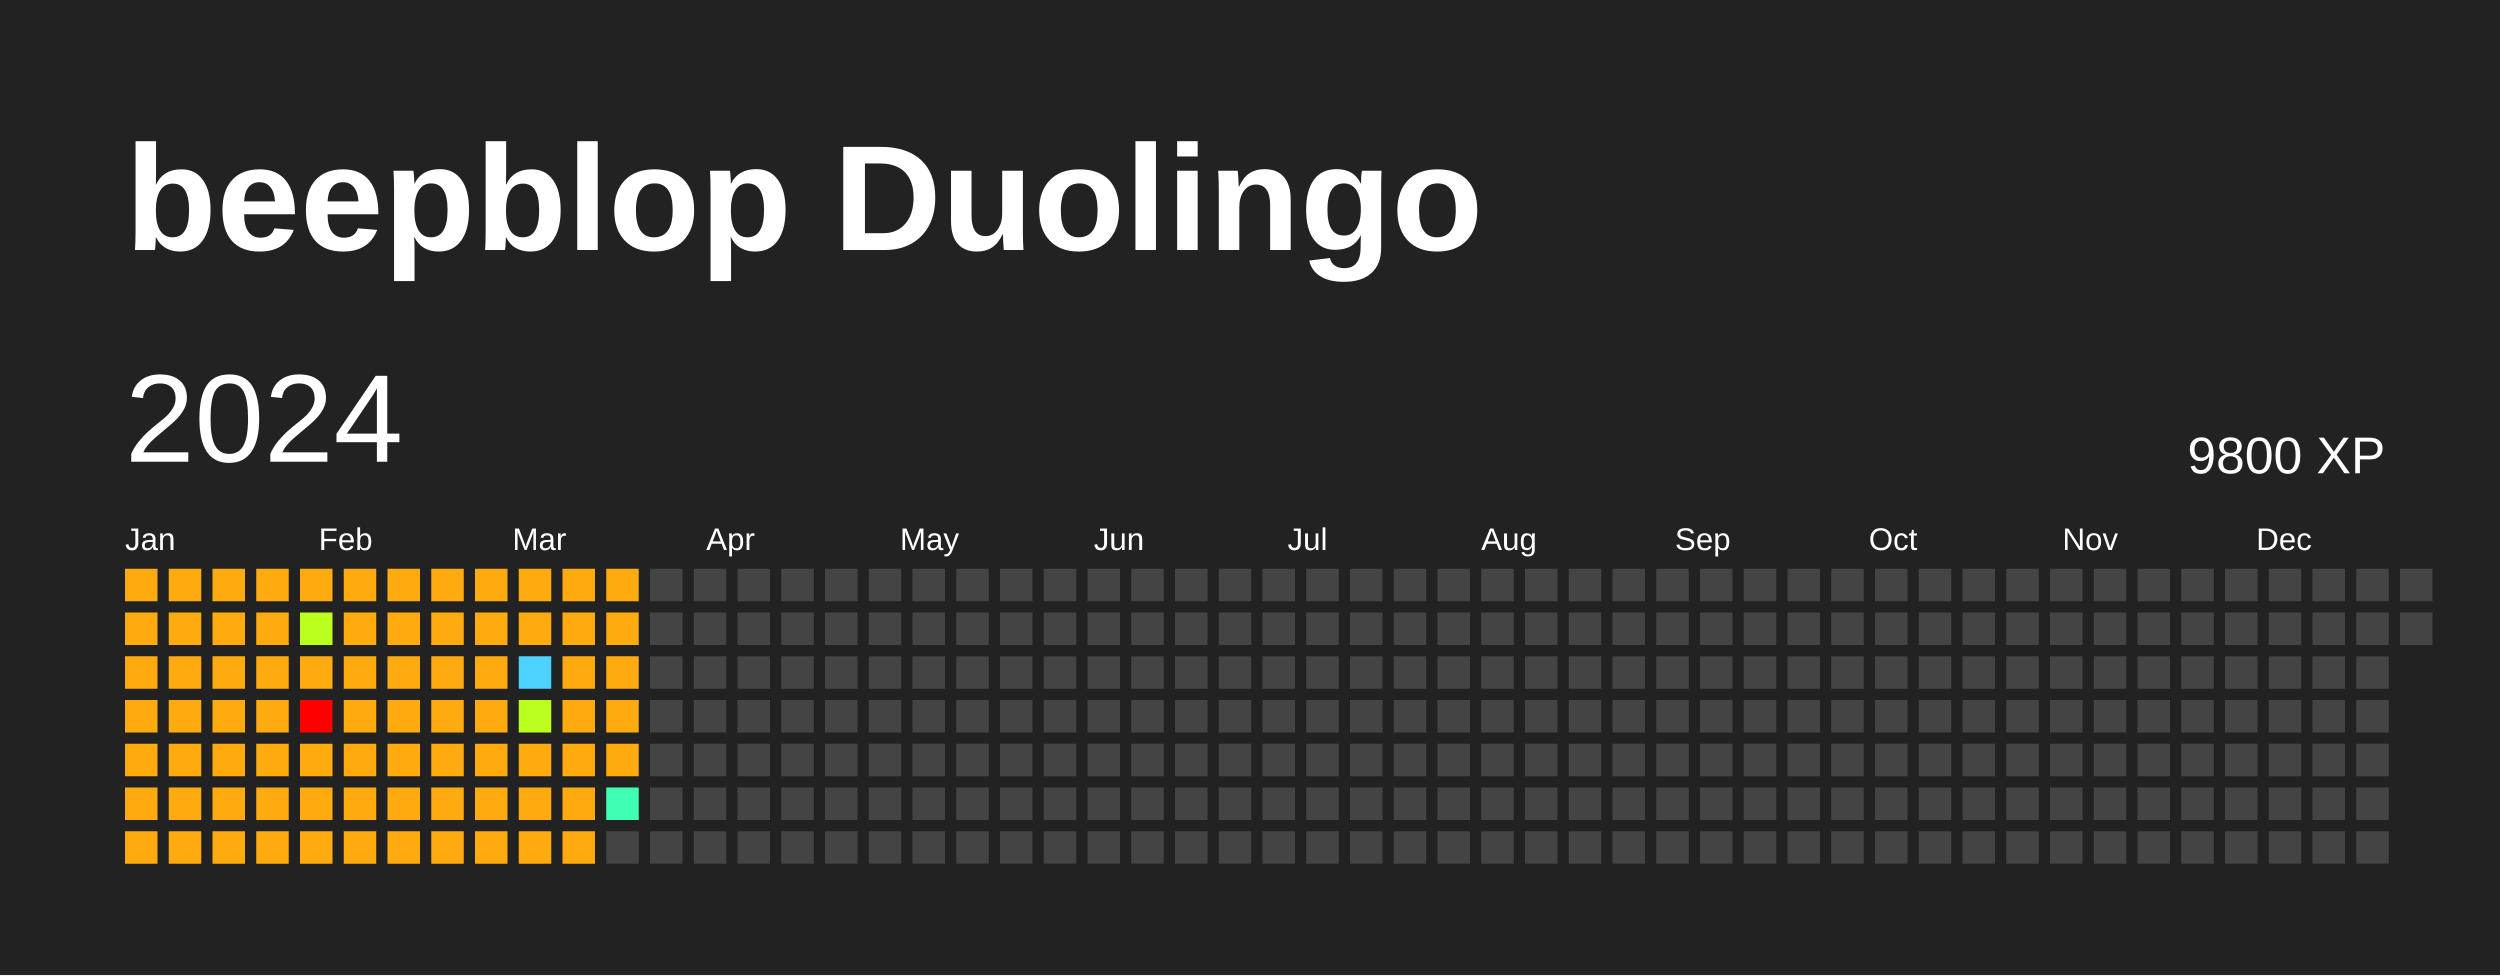
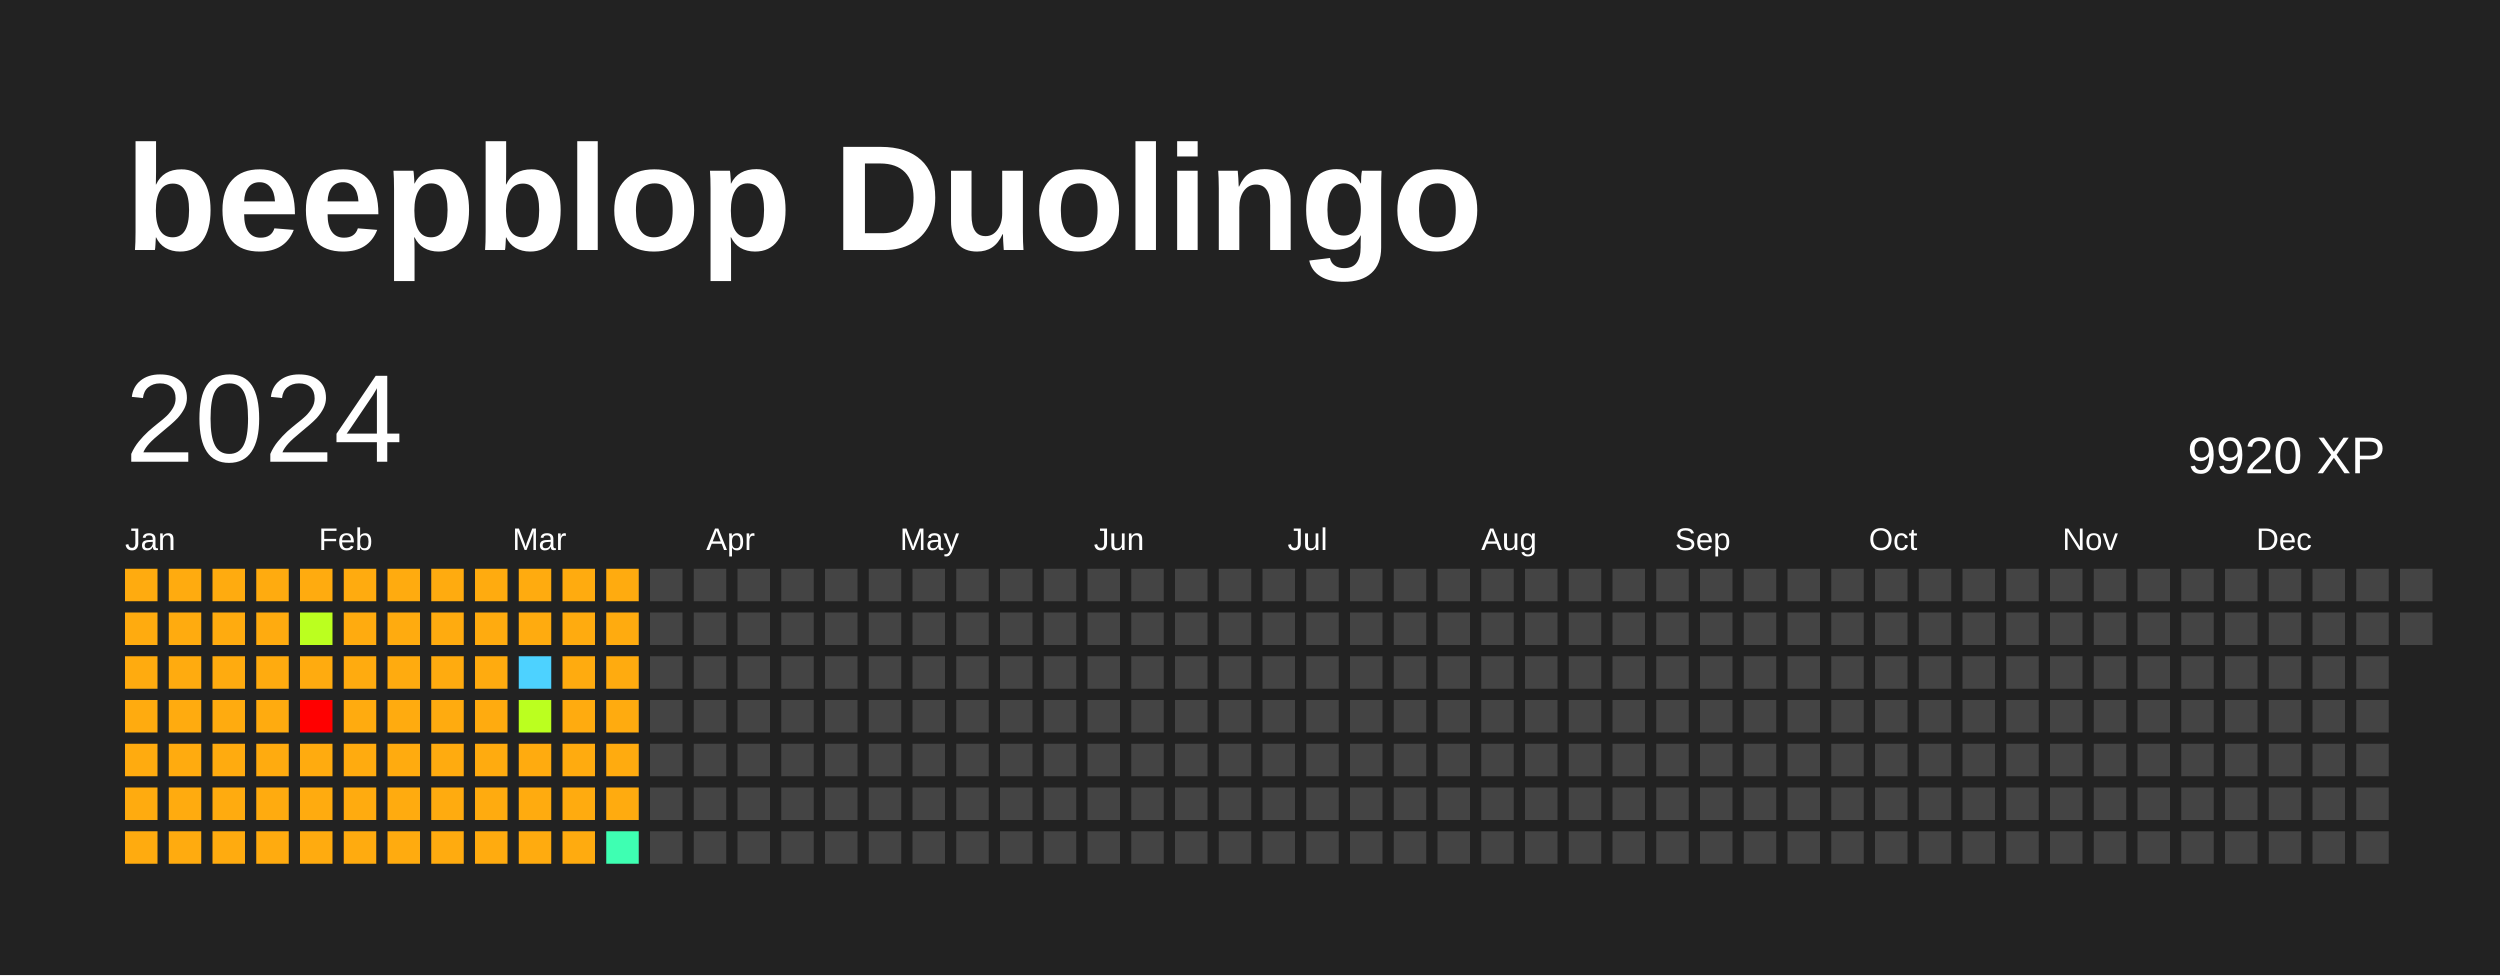
<svg xmlns="http://www.w3.org/2000/svg" baseProfile="full" height="78mm" version="1.1" viewBox="0,0,200,78" width="200mm">
  <defs />
  <rect fill="#222222" height="78" width="200" x="0" y="0" />
  <text fill="#FFFFFF" style="font-size:12px; font-family:Arial; font-weight:bold;" x="10" y="20">beepblop Duolingo</text>
  <text dominant-baseline="hanging" fill="#FFFFFF" style="font-size:10.0px; font-family:Arial;" x="10" y="30">2024</text>
-   <text dominant-baseline="hanging" fill="#FFFFFF" style="font-size:4.125px; font-family:Arial;" x="175" y="35">9800 XP</text>
+   <text dominant-baseline="hanging" fill="#FFFFFF" style="font-size:4.125px; font-family:Arial;" x="175" y="35">9920 XP</text>
  <text fill="#FFFFFF" style="font-size:2.5px; font-family:Arial" x="10.0" y="44">Jan</text>
  <text fill="#FFFFFF" style="font-size:2.5px; font-family:Arial" x="25.5" y="44">Feb</text>
  <text fill="#FFFFFF" style="font-size:2.5px; font-family:Arial" x="41.0" y="44">Mar</text>
  <text fill="#FFFFFF" style="font-size:2.5px; font-family:Arial" x="56.5" y="44">Apr</text>
  <text fill="#FFFFFF" style="font-size:2.5px; font-family:Arial" x="72.0" y="44">May</text>
  <text fill="#FFFFFF" style="font-size:2.5px; font-family:Arial" x="87.5" y="44">Jun</text>
  <text fill="#FFFFFF" style="font-size:2.5px; font-family:Arial" x="103.0" y="44">Jul</text>
  <text fill="#FFFFFF" style="font-size:2.5px; font-family:Arial" x="118.5" y="44">Aug</text>
  <text fill="#FFFFFF" style="font-size:2.5px; font-family:Arial" x="134.0" y="44">Sep</text>
  <text fill="#FFFFFF" style="font-size:2.5px; font-family:Arial" x="149.5" y="44">Oct</text>
  <text fill="#FFFFFF" style="font-size:2.5px; font-family:Arial" x="165.0" y="44">Nov</text>
  <text fill="#FFFFFF" style="font-size:2.5px; font-family:Arial" x="180.5" y="44">Dec</text>
  <rect fill="#ffab0f" height="2.6" width="2.6" x="10.0" y="45.5" />
  <rect fill="#ffab0f" height="2.6" width="2.6" x="10.0" y="49.0" />
  <rect fill="#ffab0f" height="2.6" width="2.6" x="10.0" y="52.5" />
  <rect fill="#ffab0f" height="2.6" width="2.6" x="10.0" y="56.0" />
  <rect fill="#ffab0f" height="2.6" width="2.6" x="10.0" y="59.5" />
  <rect fill="#ffab0f" height="2.6" width="2.6" x="10.0" y="63.0" />
  <rect fill="#ffab0f" height="2.6" width="2.6" x="10.0" y="66.5" />
  <rect fill="#ffab0f" height="2.6" width="2.6" x="13.5" y="45.5" />
  <rect fill="#ffab0f" height="2.6" width="2.6" x="13.5" y="49.0" />
  <rect fill="#ffab0f" height="2.6" width="2.6" x="13.5" y="52.5" />
  <rect fill="#ffab0f" height="2.6" width="2.6" x="13.5" y="56.0" />
  <rect fill="#ffab0f" height="2.6" width="2.6" x="13.5" y="59.5" />
  <rect fill="#ffab0f" height="2.6" width="2.6" x="13.5" y="63.0" />
  <rect fill="#ffab0f" height="2.6" width="2.6" x="13.5" y="66.5" />
  <rect fill="#ffab0f" height="2.6" width="2.6" x="17.0" y="45.5" />
  <rect fill="#ffab0f" height="2.6" width="2.6" x="17.0" y="49.0" />
  <rect fill="#ffab0f" height="2.6" width="2.6" x="17.0" y="52.5" />
  <rect fill="#ffab0f" height="2.6" width="2.6" x="17.0" y="56.0" />
  <rect fill="#ffab0f" height="2.6" width="2.6" x="17.0" y="59.5" />
  <rect fill="#ffab0f" height="2.6" width="2.6" x="17.0" y="63.0" />
  <rect fill="#ffab0f" height="2.6" width="2.6" x="17.0" y="66.5" />
  <rect fill="#ffab0f" height="2.6" width="2.6" x="20.5" y="45.5" />
  <rect fill="#ffab0f" height="2.6" width="2.6" x="20.5" y="49.0" />
  <rect fill="#ffab0f" height="2.6" width="2.6" x="20.5" y="52.5" />
  <rect fill="#ffab0f" height="2.6" width="2.6" x="20.5" y="56.0" />
  <rect fill="#ffab0f" height="2.6" width="2.6" x="20.5" y="59.5" />
  <rect fill="#ffab0f" height="2.6" width="2.6" x="20.5" y="63.0" />
  <rect fill="#ffab0f" height="2.6" width="2.6" x="20.5" y="66.5" />
  <rect fill="#ffab0f" height="2.6" width="2.6" x="24.0" y="45.5" />
  <rect fill="#bbff1f" height="2.6" width="2.6" x="24.0" y="49.0" />
  <rect fill="#ffab0f" height="2.6" width="2.6" x="24.0" y="52.5" />
  <rect fill="red" height="2.6" width="2.6" x="24.0" y="56.0" />
  <rect fill="#ffab0f" height="2.6" width="2.6" x="24.0" y="59.5" />
  <rect fill="#ffab0f" height="2.6" width="2.6" x="24.0" y="63.0" />
  <rect fill="#ffab0f" height="2.6" width="2.6" x="24.0" y="66.5" />
  <rect fill="#ffab0f" height="2.6" width="2.6" x="27.5" y="45.5" />
  <rect fill="#ffab0f" height="2.6" width="2.6" x="27.5" y="49.0" />
  <rect fill="#ffab0f" height="2.6" width="2.6" x="27.5" y="52.5" />
  <rect fill="#ffab0f" height="2.6" width="2.6" x="27.5" y="56.0" />
  <rect fill="#ffab0f" height="2.6" width="2.6" x="27.5" y="59.5" />
  <rect fill="#ffab0f" height="2.6" width="2.6" x="27.5" y="63.0" />
  <rect fill="#ffab0f" height="2.6" width="2.6" x="27.5" y="66.5" />
  <rect fill="#ffab0f" height="2.6" width="2.6" x="31.0" y="45.5" />
  <rect fill="#ffab0f" height="2.6" width="2.6" x="31.0" y="49.0" />
  <rect fill="#ffab0f" height="2.6" width="2.6" x="31.0" y="52.5" />
  <rect fill="#ffab0f" height="2.6" width="2.6" x="31.0" y="56.0" />
  <rect fill="#ffab0f" height="2.6" width="2.6" x="31.0" y="59.5" />
  <rect fill="#ffab0f" height="2.6" width="2.6" x="31.0" y="63.0" />
  <rect fill="#ffab0f" height="2.6" width="2.6" x="31.0" y="66.5" />
  <rect fill="#ffab0f" height="2.6" width="2.6" x="34.5" y="45.5" />
  <rect fill="#ffab0f" height="2.6" width="2.6" x="34.5" y="49.0" />
  <rect fill="#ffab0f" height="2.6" width="2.6" x="34.5" y="52.5" />
  <rect fill="#ffab0f" height="2.6" width="2.6" x="34.5" y="56.0" />
  <rect fill="#ffab0f" height="2.6" width="2.6" x="34.5" y="59.5" />
  <rect fill="#ffab0f" height="2.6" width="2.6" x="34.5" y="63.0" />
  <rect fill="#ffab0f" height="2.6" width="2.6" x="34.5" y="66.5" />
  <rect fill="#ffab0f" height="2.6" width="2.6" x="38.0" y="45.5" />
  <rect fill="#ffab0f" height="2.6" width="2.6" x="38.0" y="49.0" />
  <rect fill="#ffab0f" height="2.6" width="2.6" x="38.0" y="52.5" />
  <rect fill="#ffab0f" height="2.6" width="2.6" x="38.0" y="56.0" />
  <rect fill="#ffab0f" height="2.6" width="2.6" x="38.0" y="59.5" />
  <rect fill="#ffab0f" height="2.6" width="2.6" x="38.0" y="63.0" />
  <rect fill="#ffab0f" height="2.6" width="2.6" x="38.0" y="66.5" />
  <rect fill="#ffab0f" height="2.6" width="2.6" x="41.5" y="45.5" />
  <rect fill="#ffab0f" height="2.6" width="2.6" x="41.5" y="49.0" />
  <rect fill="#4dd2ff" height="2.6" width="2.6" x="41.5" y="52.5" />
  <rect fill="#bbff1f" height="2.6" width="2.6" x="41.5" y="56.0" />
  <rect fill="#ffab0f" height="2.6" width="2.6" x="41.5" y="59.5" />
  <rect fill="#ffab0f" height="2.6" width="2.6" x="41.5" y="63.0" />
  <rect fill="#ffab0f" height="2.6" width="2.6" x="41.5" y="66.5" />
  <rect fill="#ffab0f" height="2.6" width="2.6" x="45.0" y="45.5" />
  <rect fill="#ffab0f" height="2.6" width="2.6" x="45.0" y="49.0" />
  <rect fill="#ffab0f" height="2.6" width="2.6" x="45.0" y="52.5" />
  <rect fill="#ffab0f" height="2.6" width="2.6" x="45.0" y="56.0" />
  <rect fill="#ffab0f" height="2.6" width="2.6" x="45.0" y="59.5" />
  <rect fill="#ffab0f" height="2.6" width="2.6" x="45.0" y="63.0" />
  <rect fill="#ffab0f" height="2.6" width="2.6" x="45.0" y="66.5" />
  <rect fill="#ffab0f" height="2.6" width="2.6" x="48.5" y="45.5" />
  <rect fill="#ffab0f" height="2.6" width="2.6" x="48.5" y="49.0" />
  <rect fill="#ffab0f" height="2.6" width="2.6" x="48.5" y="52.5" />
  <rect fill="#ffab0f" height="2.6" width="2.6" x="48.5" y="56.0" />
  <rect fill="#ffab0f" height="2.6" width="2.6" x="48.5" y="59.5" />
-   <rect fill="#3effb2" height="2.6" width="2.6" x="48.5" y="63.0" />
-   <rect fill="#444444" height="2.6" width="2.6" x="48.5" y="66.5" />
+   <rect fill="#ffab0f" height="2.6" width="2.6" x="48.5" y="63.0" />
+   <rect fill="#3effb2" height="2.6" width="2.6" x="48.5" y="66.5" />
  <rect fill="#444444" height="2.6" width="2.6" x="52.0" y="45.5" />
  <rect fill="#444444" height="2.6" width="2.6" x="52.0" y="49.0" />
  <rect fill="#444444" height="2.6" width="2.6" x="52.0" y="52.5" />
  <rect fill="#444444" height="2.6" width="2.6" x="52.0" y="56.0" />
  <rect fill="#444444" height="2.6" width="2.6" x="52.0" y="59.5" />
  <rect fill="#444444" height="2.6" width="2.6" x="52.0" y="63.0" />
  <rect fill="#444444" height="2.6" width="2.6" x="52.0" y="66.5" />
  <rect fill="#444444" height="2.6" width="2.6" x="55.5" y="45.5" />
  <rect fill="#444444" height="2.6" width="2.6" x="55.5" y="49.0" />
  <rect fill="#444444" height="2.6" width="2.6" x="55.5" y="52.5" />
  <rect fill="#444444" height="2.6" width="2.6" x="55.5" y="56.0" />
  <rect fill="#444444" height="2.6" width="2.6" x="55.5" y="59.5" />
  <rect fill="#444444" height="2.6" width="2.6" x="55.5" y="63.0" />
  <rect fill="#444444" height="2.6" width="2.6" x="55.5" y="66.5" />
  <rect fill="#444444" height="2.6" width="2.6" x="59.0" y="45.5" />
  <rect fill="#444444" height="2.6" width="2.6" x="59.0" y="49.0" />
  <rect fill="#444444" height="2.6" width="2.6" x="59.0" y="52.5" />
  <rect fill="#444444" height="2.6" width="2.6" x="59.0" y="56.0" />
  <rect fill="#444444" height="2.6" width="2.6" x="59.0" y="59.5" />
  <rect fill="#444444" height="2.6" width="2.6" x="59.0" y="63.0" />
  <rect fill="#444444" height="2.6" width="2.6" x="59.0" y="66.5" />
  <rect fill="#444444" height="2.6" width="2.6" x="62.5" y="45.5" />
  <rect fill="#444444" height="2.6" width="2.6" x="62.5" y="49.0" />
  <rect fill="#444444" height="2.6" width="2.6" x="62.5" y="52.5" />
  <rect fill="#444444" height="2.6" width="2.6" x="62.5" y="56.0" />
  <rect fill="#444444" height="2.6" width="2.6" x="62.5" y="59.5" />
  <rect fill="#444444" height="2.6" width="2.6" x="62.5" y="63.0" />
  <rect fill="#444444" height="2.6" width="2.6" x="62.5" y="66.5" />
  <rect fill="#444444" height="2.6" width="2.6" x="66.0" y="45.5" />
  <rect fill="#444444" height="2.6" width="2.6" x="66.0" y="49.0" />
  <rect fill="#444444" height="2.6" width="2.6" x="66.0" y="52.5" />
  <rect fill="#444444" height="2.6" width="2.6" x="66.0" y="56.0" />
  <rect fill="#444444" height="2.6" width="2.6" x="66.0" y="59.5" />
  <rect fill="#444444" height="2.6" width="2.6" x="66.0" y="63.0" />
  <rect fill="#444444" height="2.6" width="2.6" x="66.0" y="66.5" />
  <rect fill="#444444" height="2.6" width="2.6" x="69.5" y="45.5" />
  <rect fill="#444444" height="2.6" width="2.6" x="69.5" y="49.0" />
  <rect fill="#444444" height="2.6" width="2.6" x="69.5" y="52.5" />
  <rect fill="#444444" height="2.6" width="2.6" x="69.5" y="56.0" />
  <rect fill="#444444" height="2.6" width="2.6" x="69.5" y="59.5" />
  <rect fill="#444444" height="2.6" width="2.6" x="69.5" y="63.0" />
  <rect fill="#444444" height="2.6" width="2.6" x="69.5" y="66.5" />
  <rect fill="#444444" height="2.6" width="2.6" x="73.0" y="45.5" />
  <rect fill="#444444" height="2.6" width="2.6" x="73.0" y="49.0" />
  <rect fill="#444444" height="2.6" width="2.6" x="73.0" y="52.5" />
  <rect fill="#444444" height="2.6" width="2.6" x="73.0" y="56.0" />
  <rect fill="#444444" height="2.6" width="2.6" x="73.0" y="59.5" />
  <rect fill="#444444" height="2.6" width="2.6" x="73.0" y="63.0" />
  <rect fill="#444444" height="2.6" width="2.6" x="73.0" y="66.5" />
  <rect fill="#444444" height="2.6" width="2.6" x="76.5" y="45.5" />
  <rect fill="#444444" height="2.6" width="2.6" x="76.5" y="49.0" />
  <rect fill="#444444" height="2.6" width="2.6" x="76.5" y="52.5" />
  <rect fill="#444444" height="2.6" width="2.6" x="76.5" y="56.0" />
  <rect fill="#444444" height="2.6" width="2.6" x="76.5" y="59.5" />
  <rect fill="#444444" height="2.6" width="2.6" x="76.5" y="63.0" />
  <rect fill="#444444" height="2.6" width="2.6" x="76.5" y="66.5" />
  <rect fill="#444444" height="2.6" width="2.6" x="80.0" y="45.5" />
  <rect fill="#444444" height="2.6" width="2.6" x="80.0" y="49.0" />
  <rect fill="#444444" height="2.6" width="2.6" x="80.0" y="52.5" />
  <rect fill="#444444" height="2.6" width="2.6" x="80.0" y="56.0" />
  <rect fill="#444444" height="2.6" width="2.6" x="80.0" y="59.5" />
  <rect fill="#444444" height="2.6" width="2.6" x="80.0" y="63.0" />
  <rect fill="#444444" height="2.6" width="2.6" x="80.0" y="66.5" />
  <rect fill="#444444" height="2.6" width="2.6" x="83.5" y="45.5" />
  <rect fill="#444444" height="2.6" width="2.6" x="83.5" y="49.0" />
  <rect fill="#444444" height="2.6" width="2.6" x="83.5" y="52.5" />
  <rect fill="#444444" height="2.6" width="2.6" x="83.5" y="56.0" />
  <rect fill="#444444" height="2.6" width="2.6" x="83.5" y="59.5" />
  <rect fill="#444444" height="2.6" width="2.6" x="83.5" y="63.0" />
  <rect fill="#444444" height="2.6" width="2.6" x="83.5" y="66.5" />
  <rect fill="#444444" height="2.6" width="2.6" x="87.0" y="45.5" />
  <rect fill="#444444" height="2.6" width="2.6" x="87.0" y="49.0" />
  <rect fill="#444444" height="2.6" width="2.6" x="87.0" y="52.5" />
  <rect fill="#444444" height="2.6" width="2.6" x="87.0" y="56.0" />
  <rect fill="#444444" height="2.6" width="2.6" x="87.0" y="59.5" />
  <rect fill="#444444" height="2.6" width="2.6" x="87.0" y="63.0" />
  <rect fill="#444444" height="2.6" width="2.6" x="87.0" y="66.5" />
  <rect fill="#444444" height="2.6" width="2.6" x="90.5" y="45.5" />
  <rect fill="#444444" height="2.6" width="2.6" x="90.5" y="49.0" />
  <rect fill="#444444" height="2.6" width="2.6" x="90.5" y="52.5" />
  <rect fill="#444444" height="2.6" width="2.6" x="90.5" y="56.0" />
  <rect fill="#444444" height="2.6" width="2.6" x="90.5" y="59.5" />
  <rect fill="#444444" height="2.6" width="2.6" x="90.5" y="63.0" />
  <rect fill="#444444" height="2.6" width="2.6" x="90.5" y="66.5" />
  <rect fill="#444444" height="2.6" width="2.6" x="94.0" y="45.5" />
  <rect fill="#444444" height="2.6" width="2.6" x="94.0" y="49.0" />
  <rect fill="#444444" height="2.6" width="2.6" x="94.0" y="52.5" />
  <rect fill="#444444" height="2.6" width="2.6" x="94.0" y="56.0" />
  <rect fill="#444444" height="2.6" width="2.6" x="94.0" y="59.5" />
  <rect fill="#444444" height="2.6" width="2.6" x="94.0" y="63.0" />
  <rect fill="#444444" height="2.6" width="2.6" x="94.0" y="66.5" />
  <rect fill="#444444" height="2.6" width="2.6" x="97.5" y="45.5" />
  <rect fill="#444444" height="2.6" width="2.6" x="97.5" y="49.0" />
  <rect fill="#444444" height="2.6" width="2.6" x="97.5" y="52.5" />
  <rect fill="#444444" height="2.6" width="2.6" x="97.5" y="56.0" />
  <rect fill="#444444" height="2.6" width="2.6" x="97.5" y="59.5" />
  <rect fill="#444444" height="2.6" width="2.6" x="97.5" y="63.0" />
  <rect fill="#444444" height="2.6" width="2.6" x="97.5" y="66.5" />
  <rect fill="#444444" height="2.6" width="2.6" x="101.0" y="45.5" />
  <rect fill="#444444" height="2.6" width="2.6" x="101.0" y="49.0" />
  <rect fill="#444444" height="2.6" width="2.6" x="101.0" y="52.5" />
  <rect fill="#444444" height="2.6" width="2.6" x="101.0" y="56.0" />
  <rect fill="#444444" height="2.6" width="2.6" x="101.0" y="59.5" />
  <rect fill="#444444" height="2.6" width="2.6" x="101.0" y="63.0" />
  <rect fill="#444444" height="2.6" width="2.6" x="101.0" y="66.5" />
  <rect fill="#444444" height="2.6" width="2.6" x="104.5" y="45.5" />
  <rect fill="#444444" height="2.6" width="2.6" x="104.5" y="49.0" />
  <rect fill="#444444" height="2.6" width="2.6" x="104.5" y="52.5" />
  <rect fill="#444444" height="2.6" width="2.6" x="104.5" y="56.0" />
  <rect fill="#444444" height="2.6" width="2.6" x="104.5" y="59.5" />
  <rect fill="#444444" height="2.6" width="2.6" x="104.5" y="63.0" />
  <rect fill="#444444" height="2.6" width="2.6" x="104.5" y="66.5" />
  <rect fill="#444444" height="2.6" width="2.6" x="108.0" y="45.5" />
  <rect fill="#444444" height="2.6" width="2.6" x="108.0" y="49.0" />
  <rect fill="#444444" height="2.6" width="2.6" x="108.0" y="52.5" />
  <rect fill="#444444" height="2.6" width="2.6" x="108.0" y="56.0" />
  <rect fill="#444444" height="2.6" width="2.6" x="108.0" y="59.5" />
  <rect fill="#444444" height="2.6" width="2.6" x="108.0" y="63.0" />
  <rect fill="#444444" height="2.6" width="2.6" x="108.0" y="66.5" />
  <rect fill="#444444" height="2.6" width="2.6" x="111.5" y="45.5" />
  <rect fill="#444444" height="2.6" width="2.6" x="111.5" y="49.0" />
  <rect fill="#444444" height="2.6" width="2.6" x="111.5" y="52.5" />
  <rect fill="#444444" height="2.6" width="2.6" x="111.5" y="56.0" />
  <rect fill="#444444" height="2.6" width="2.6" x="111.5" y="59.5" />
  <rect fill="#444444" height="2.6" width="2.6" x="111.5" y="63.0" />
  <rect fill="#444444" height="2.6" width="2.6" x="111.5" y="66.5" />
  <rect fill="#444444" height="2.6" width="2.6" x="115.0" y="45.5" />
  <rect fill="#444444" height="2.6" width="2.6" x="115.0" y="49.0" />
  <rect fill="#444444" height="2.6" width="2.6" x="115.0" y="52.5" />
  <rect fill="#444444" height="2.6" width="2.6" x="115.0" y="56.0" />
  <rect fill="#444444" height="2.6" width="2.6" x="115.0" y="59.5" />
  <rect fill="#444444" height="2.6" width="2.6" x="115.0" y="63.0" />
  <rect fill="#444444" height="2.6" width="2.6" x="115.0" y="66.5" />
  <rect fill="#444444" height="2.6" width="2.6" x="118.5" y="45.5" />
  <rect fill="#444444" height="2.6" width="2.6" x="118.5" y="49.0" />
  <rect fill="#444444" height="2.6" width="2.6" x="118.5" y="52.5" />
  <rect fill="#444444" height="2.6" width="2.6" x="118.5" y="56.0" />
  <rect fill="#444444" height="2.6" width="2.6" x="118.5" y="59.5" />
  <rect fill="#444444" height="2.6" width="2.6" x="118.5" y="63.0" />
  <rect fill="#444444" height="2.6" width="2.6" x="118.5" y="66.5" />
  <rect fill="#444444" height="2.6" width="2.6" x="122.0" y="45.5" />
  <rect fill="#444444" height="2.6" width="2.6" x="122.0" y="49.0" />
  <rect fill="#444444" height="2.6" width="2.6" x="122.0" y="52.5" />
  <rect fill="#444444" height="2.6" width="2.6" x="122.0" y="56.0" />
  <rect fill="#444444" height="2.6" width="2.6" x="122.0" y="59.5" />
  <rect fill="#444444" height="2.6" width="2.6" x="122.0" y="63.0" />
  <rect fill="#444444" height="2.6" width="2.6" x="122.0" y="66.5" />
  <rect fill="#444444" height="2.6" width="2.6" x="125.5" y="45.5" />
  <rect fill="#444444" height="2.6" width="2.6" x="125.5" y="49.0" />
  <rect fill="#444444" height="2.6" width="2.6" x="125.5" y="52.5" />
  <rect fill="#444444" height="2.6" width="2.6" x="125.5" y="56.0" />
  <rect fill="#444444" height="2.6" width="2.6" x="125.5" y="59.5" />
  <rect fill="#444444" height="2.6" width="2.6" x="125.5" y="63.0" />
  <rect fill="#444444" height="2.6" width="2.6" x="125.5" y="66.5" />
  <rect fill="#444444" height="2.6" width="2.6" x="129.0" y="45.5" />
  <rect fill="#444444" height="2.6" width="2.6" x="129.0" y="49.0" />
  <rect fill="#444444" height="2.6" width="2.6" x="129.0" y="52.5" />
  <rect fill="#444444" height="2.6" width="2.6" x="129.0" y="56.0" />
  <rect fill="#444444" height="2.6" width="2.6" x="129.0" y="59.5" />
  <rect fill="#444444" height="2.6" width="2.6" x="129.0" y="63.0" />
  <rect fill="#444444" height="2.6" width="2.6" x="129.0" y="66.5" />
  <rect fill="#444444" height="2.6" width="2.6" x="132.5" y="45.5" />
  <rect fill="#444444" height="2.6" width="2.6" x="132.5" y="49.0" />
  <rect fill="#444444" height="2.6" width="2.6" x="132.5" y="52.5" />
  <rect fill="#444444" height="2.6" width="2.6" x="132.5" y="56.0" />
  <rect fill="#444444" height="2.6" width="2.6" x="132.5" y="59.5" />
  <rect fill="#444444" height="2.6" width="2.6" x="132.5" y="63.0" />
  <rect fill="#444444" height="2.6" width="2.6" x="132.5" y="66.5" />
  <rect fill="#444444" height="2.6" width="2.6" x="136.0" y="45.5" />
  <rect fill="#444444" height="2.6" width="2.6" x="136.0" y="49.0" />
  <rect fill="#444444" height="2.6" width="2.6" x="136.0" y="52.5" />
  <rect fill="#444444" height="2.6" width="2.6" x="136.0" y="56.0" />
  <rect fill="#444444" height="2.6" width="2.6" x="136.0" y="59.5" />
  <rect fill="#444444" height="2.6" width="2.6" x="136.0" y="63.0" />
  <rect fill="#444444" height="2.6" width="2.6" x="136.0" y="66.5" />
  <rect fill="#444444" height="2.6" width="2.6" x="139.5" y="45.5" />
  <rect fill="#444444" height="2.6" width="2.6" x="139.5" y="49.0" />
  <rect fill="#444444" height="2.6" width="2.6" x="139.5" y="52.5" />
  <rect fill="#444444" height="2.6" width="2.6" x="139.5" y="56.0" />
  <rect fill="#444444" height="2.6" width="2.6" x="139.5" y="59.5" />
  <rect fill="#444444" height="2.6" width="2.6" x="139.5" y="63.0" />
  <rect fill="#444444" height="2.6" width="2.6" x="139.5" y="66.5" />
  <rect fill="#444444" height="2.6" width="2.6" x="143.0" y="45.5" />
  <rect fill="#444444" height="2.6" width="2.6" x="143.0" y="49.0" />
  <rect fill="#444444" height="2.6" width="2.6" x="143.0" y="52.5" />
  <rect fill="#444444" height="2.6" width="2.6" x="143.0" y="56.0" />
  <rect fill="#444444" height="2.6" width="2.6" x="143.0" y="59.5" />
  <rect fill="#444444" height="2.6" width="2.6" x="143.0" y="63.0" />
  <rect fill="#444444" height="2.6" width="2.6" x="143.0" y="66.5" />
  <rect fill="#444444" height="2.6" width="2.6" x="146.5" y="45.5" />
  <rect fill="#444444" height="2.6" width="2.6" x="146.5" y="49.0" />
  <rect fill="#444444" height="2.6" width="2.6" x="146.5" y="52.5" />
  <rect fill="#444444" height="2.6" width="2.6" x="146.5" y="56.0" />
  <rect fill="#444444" height="2.6" width="2.6" x="146.5" y="59.5" />
  <rect fill="#444444" height="2.6" width="2.6" x="146.5" y="63.0" />
  <rect fill="#444444" height="2.6" width="2.6" x="146.5" y="66.5" />
  <rect fill="#444444" height="2.6" width="2.6" x="150.0" y="45.5" />
  <rect fill="#444444" height="2.6" width="2.6" x="150.0" y="49.0" />
  <rect fill="#444444" height="2.6" width="2.6" x="150.0" y="52.5" />
  <rect fill="#444444" height="2.6" width="2.6" x="150.0" y="56.0" />
  <rect fill="#444444" height="2.6" width="2.6" x="150.0" y="59.5" />
  <rect fill="#444444" height="2.6" width="2.6" x="150.0" y="63.0" />
  <rect fill="#444444" height="2.6" width="2.6" x="150.0" y="66.5" />
  <rect fill="#444444" height="2.6" width="2.6" x="153.5" y="45.5" />
  <rect fill="#444444" height="2.6" width="2.6" x="153.5" y="49.0" />
  <rect fill="#444444" height="2.6" width="2.6" x="153.5" y="52.5" />
  <rect fill="#444444" height="2.6" width="2.6" x="153.5" y="56.0" />
  <rect fill="#444444" height="2.6" width="2.6" x="153.5" y="59.5" />
  <rect fill="#444444" height="2.6" width="2.6" x="153.5" y="63.0" />
  <rect fill="#444444" height="2.6" width="2.6" x="153.5" y="66.5" />
  <rect fill="#444444" height="2.6" width="2.6" x="157.0" y="45.5" />
  <rect fill="#444444" height="2.6" width="2.6" x="157.0" y="49.0" />
  <rect fill="#444444" height="2.6" width="2.6" x="157.0" y="52.5" />
  <rect fill="#444444" height="2.6" width="2.6" x="157.0" y="56.0" />
  <rect fill="#444444" height="2.6" width="2.6" x="157.0" y="59.5" />
  <rect fill="#444444" height="2.6" width="2.6" x="157.0" y="63.0" />
  <rect fill="#444444" height="2.6" width="2.6" x="157.0" y="66.5" />
  <rect fill="#444444" height="2.6" width="2.6" x="160.5" y="45.5" />
  <rect fill="#444444" height="2.6" width="2.6" x="160.5" y="49.0" />
  <rect fill="#444444" height="2.6" width="2.6" x="160.5" y="52.5" />
  <rect fill="#444444" height="2.6" width="2.6" x="160.5" y="56.0" />
  <rect fill="#444444" height="2.6" width="2.6" x="160.5" y="59.5" />
  <rect fill="#444444" height="2.6" width="2.6" x="160.5" y="63.0" />
  <rect fill="#444444" height="2.6" width="2.6" x="160.5" y="66.5" />
  <rect fill="#444444" height="2.6" width="2.6" x="164.0" y="45.5" />
  <rect fill="#444444" height="2.6" width="2.6" x="164.0" y="49.0" />
  <rect fill="#444444" height="2.6" width="2.6" x="164.0" y="52.5" />
  <rect fill="#444444" height="2.6" width="2.6" x="164.0" y="56.0" />
  <rect fill="#444444" height="2.6" width="2.6" x="164.0" y="59.5" />
  <rect fill="#444444" height="2.6" width="2.6" x="164.0" y="63.0" />
  <rect fill="#444444" height="2.6" width="2.6" x="164.0" y="66.5" />
  <rect fill="#444444" height="2.6" width="2.6" x="167.5" y="45.5" />
  <rect fill="#444444" height="2.6" width="2.6" x="167.5" y="49.0" />
  <rect fill="#444444" height="2.6" width="2.6" x="167.5" y="52.5" />
  <rect fill="#444444" height="2.6" width="2.6" x="167.5" y="56.0" />
  <rect fill="#444444" height="2.6" width="2.6" x="167.5" y="59.5" />
  <rect fill="#444444" height="2.6" width="2.6" x="167.5" y="63.0" />
  <rect fill="#444444" height="2.6" width="2.6" x="167.5" y="66.5" />
  <rect fill="#444444" height="2.6" width="2.6" x="171.0" y="45.5" />
  <rect fill="#444444" height="2.6" width="2.6" x="171.0" y="49.0" />
  <rect fill="#444444" height="2.6" width="2.6" x="171.0" y="52.5" />
  <rect fill="#444444" height="2.6" width="2.6" x="171.0" y="56.0" />
  <rect fill="#444444" height="2.6" width="2.6" x="171.0" y="59.5" />
  <rect fill="#444444" height="2.6" width="2.6" x="171.0" y="63.0" />
  <rect fill="#444444" height="2.6" width="2.6" x="171.0" y="66.5" />
  <rect fill="#444444" height="2.6" width="2.6" x="174.5" y="45.5" />
  <rect fill="#444444" height="2.6" width="2.6" x="174.5" y="49.0" />
  <rect fill="#444444" height="2.6" width="2.6" x="174.5" y="52.5" />
  <rect fill="#444444" height="2.6" width="2.6" x="174.5" y="56.0" />
  <rect fill="#444444" height="2.6" width="2.6" x="174.5" y="59.5" />
  <rect fill="#444444" height="2.6" width="2.6" x="174.5" y="63.0" />
  <rect fill="#444444" height="2.6" width="2.6" x="174.5" y="66.5" />
  <rect fill="#444444" height="2.6" width="2.6" x="178.0" y="45.5" />
  <rect fill="#444444" height="2.6" width="2.6" x="178.0" y="49.0" />
  <rect fill="#444444" height="2.6" width="2.6" x="178.0" y="52.5" />
  <rect fill="#444444" height="2.6" width="2.6" x="178.0" y="56.0" />
  <rect fill="#444444" height="2.6" width="2.6" x="178.0" y="59.5" />
  <rect fill="#444444" height="2.6" width="2.6" x="178.0" y="63.0" />
  <rect fill="#444444" height="2.6" width="2.6" x="178.0" y="66.5" />
  <rect fill="#444444" height="2.6" width="2.6" x="181.5" y="45.5" />
  <rect fill="#444444" height="2.6" width="2.6" x="181.5" y="49.0" />
  <rect fill="#444444" height="2.6" width="2.6" x="181.5" y="52.5" />
  <rect fill="#444444" height="2.6" width="2.6" x="181.5" y="56.0" />
  <rect fill="#444444" height="2.6" width="2.6" x="181.5" y="59.5" />
  <rect fill="#444444" height="2.6" width="2.6" x="181.5" y="63.0" />
  <rect fill="#444444" height="2.6" width="2.6" x="181.5" y="66.5" />
  <rect fill="#444444" height="2.6" width="2.6" x="185.0" y="45.5" />
  <rect fill="#444444" height="2.6" width="2.6" x="185.0" y="49.0" />
  <rect fill="#444444" height="2.6" width="2.6" x="185.0" y="52.5" />
  <rect fill="#444444" height="2.6" width="2.6" x="185.0" y="56.0" />
  <rect fill="#444444" height="2.6" width="2.6" x="185.0" y="59.5" />
  <rect fill="#444444" height="2.6" width="2.6" x="185.0" y="63.0" />
  <rect fill="#444444" height="2.6" width="2.6" x="185.0" y="66.5" />
  <rect fill="#444444" height="2.6" width="2.6" x="188.5" y="45.5" />
  <rect fill="#444444" height="2.6" width="2.6" x="188.5" y="49.0" />
  <rect fill="#444444" height="2.6" width="2.6" x="188.5" y="52.5" />
  <rect fill="#444444" height="2.6" width="2.6" x="188.5" y="56.0" />
  <rect fill="#444444" height="2.6" width="2.6" x="188.5" y="59.5" />
  <rect fill="#444444" height="2.6" width="2.6" x="188.5" y="63.0" />
  <rect fill="#444444" height="2.6" width="2.6" x="188.5" y="66.5" />
  <rect fill="#444444" height="2.6" width="2.6" x="192.0" y="45.5" />
  <rect fill="#444444" height="2.6" width="2.6" x="192.0" y="49.0" />
</svg>
